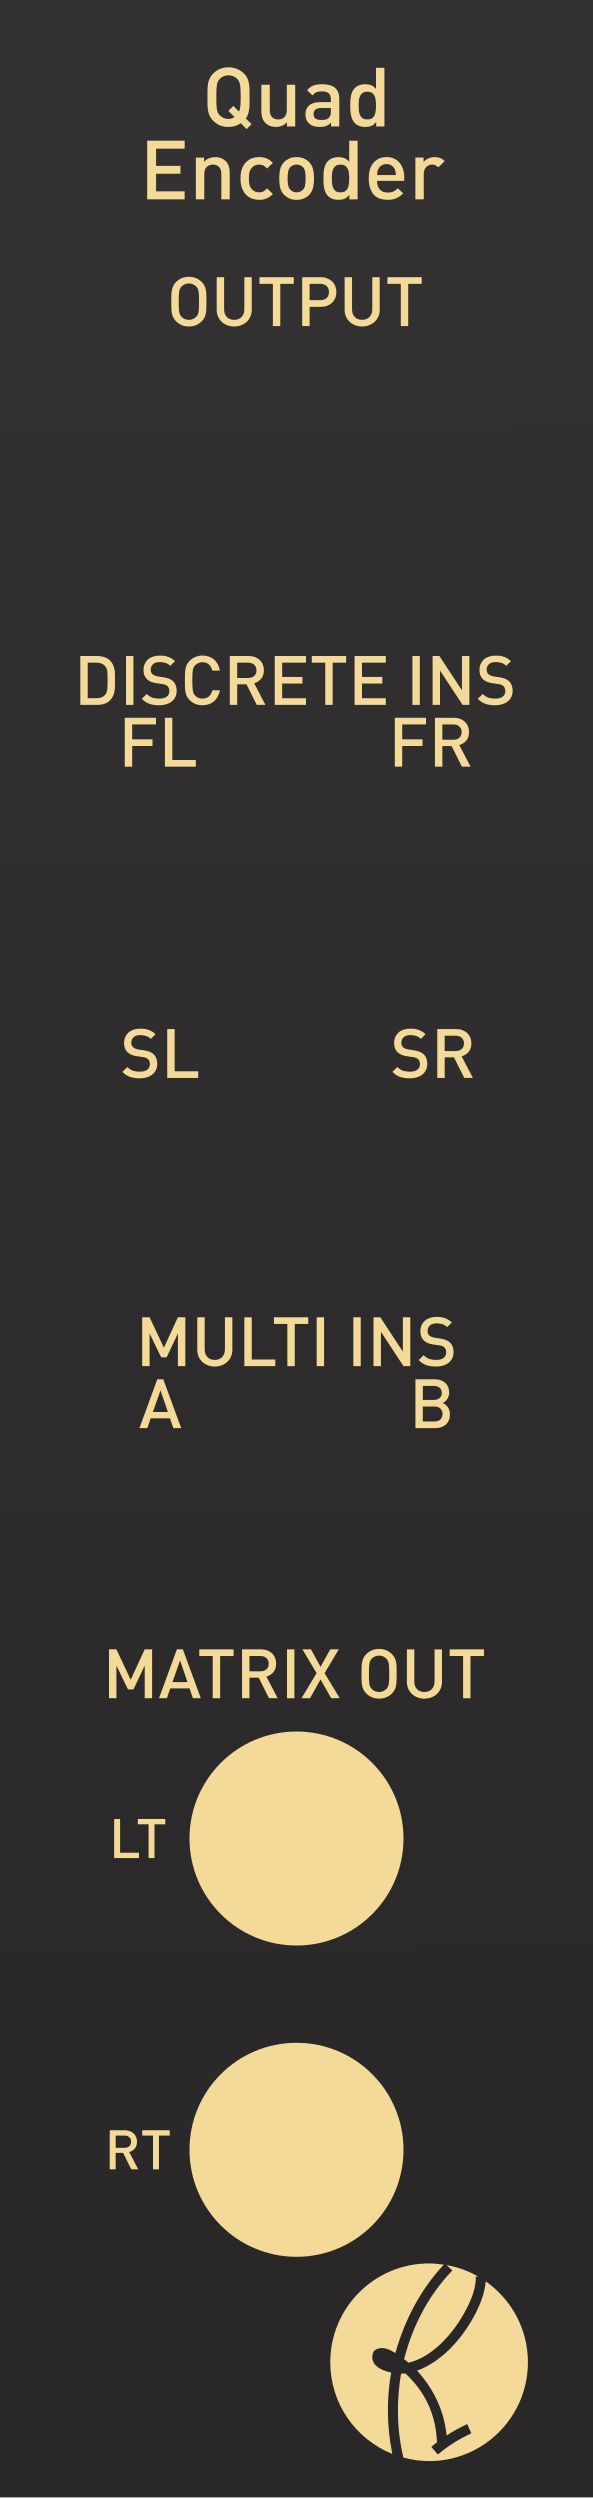
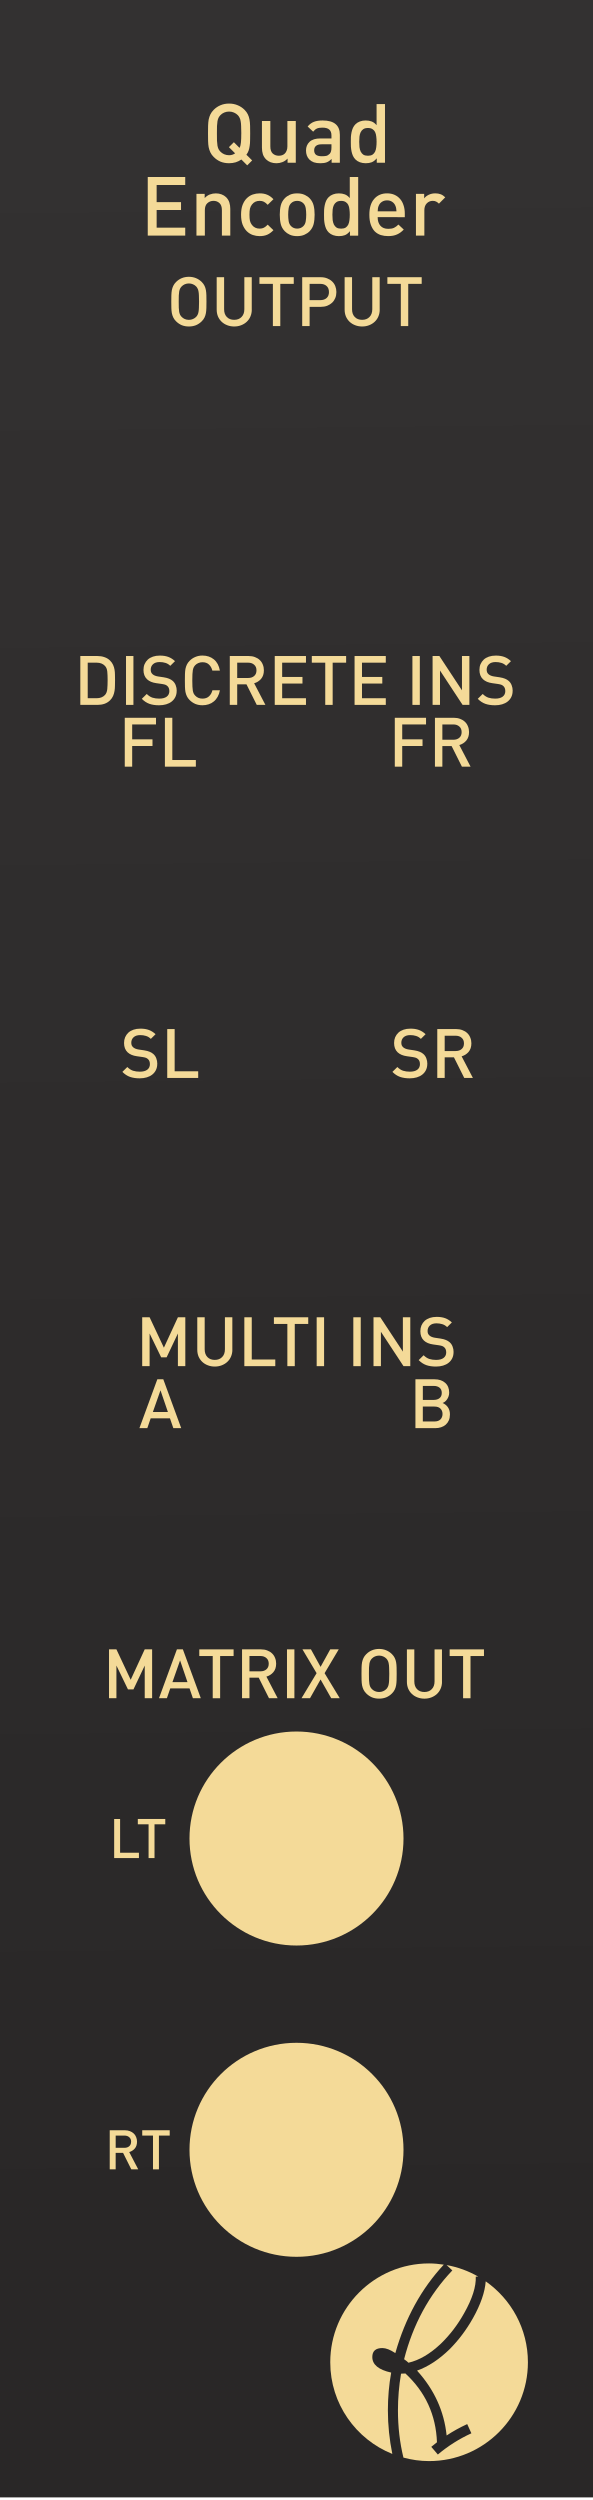
<svg xmlns="http://www.w3.org/2000/svg" xmlns:xlink="http://www.w3.org/1999/xlink" width="30.48mm" height="128.5mm" viewBox="0 0 30.48 128.5" version="1.1" id="svg8">
  <defs id="defs2">
    <linearGradient xlink:href="#linearGradient1953" id="linearGradient4954" gradientUnits="userSpaceOnUse" x1="110.747" y1="130.879" x2="111.503" y2="242.571" gradientTransform="matrix(0.6659062,0,0,0.9997363,-56.20837,-125.6316)" />
    <linearGradient id="linearGradient1953">
      <stop id="stop1949" offset="0" style="stop-color:#333131;stop-opacity:1" />
      <stop id="stop1951" offset="1" style="stop-color:#292727;stop-opacity:1" />
    </linearGradient>
  </defs>
  <g style="display:inline" id="g1115">
    <path id="path1011" d="M 9.8793611e-8,-0.134 H 30.48 V 128.366 H 9.8793611e-8 Z" style="display:inline;fill:url(#linearGradient4954);fill-opacity:1;stroke:#6e6e6e;stroke-width:0;stroke-miterlimit:4;stroke-dasharray:none;stroke-opacity:1" />
    <flowRoot style="font-style:normal;font-variant:normal;font-weight:500;font-stretch:normal;font-size:13.333px;line-height:1.25;font-family:DIN;-inkscape-font-specification:'DIN Medium';text-align:center;writing-mode:lr-tb;text-anchor:middle;fill:#f4da98;fill-opacity:1;stroke:none;stroke-width:0.756;stroke-miterlimit:4;stroke-dasharray:none;stroke-opacity:1" id="flowRoot1019" xml:space="preserve">
      <flowRegion id="flowRegion1015">
        <rect y="150.804" x="-61.619" height="57.074" width="255.064" id="rect1013" />
      </flowRegion>
      <flowPara id="flowPara1017" />
    </flowRoot>
    <flowRoot style="font-style:normal;font-variant:normal;font-weight:500;font-stretch:normal;font-size:13.333px;line-height:1.25;font-family:DIN;-inkscape-font-specification:'DIN Medium';text-align:center;writing-mode:lr-tb;text-anchor:middle;fill:#f4da98;fill-opacity:1;stroke:none;stroke-width:0.756;stroke-miterlimit:4;stroke-dasharray:none;stroke-opacity:1" id="flowRoot1029" xml:space="preserve">
      <flowRegion id="flowRegion1025">
        <rect y="261.384" x="-53.214" height="38.929" width="203.214" id="rect1023" />
      </flowRegion>
      <flowPara id="flowPara1027" />
    </flowRoot>
    <text xml:space="preserve" style="font-style:normal;font-variant:normal;font-weight:normal;font-stretch:normal;font-size:4.233px;line-height:1.25;font-family:DIN;-inkscape-font-specification:DIN;text-align:center;letter-spacing:0px;word-spacing:0px;text-anchor:middle;fill:#000000;fill-opacity:1;stroke:none;stroke-width:0.265" x="-29.86" y="20.966" id="text908">
      <tspan id="tspan906" x="-29.86" y="25.023" style="stroke-width:0.265" />
    </text>
  </g>
  <g id="layer1" transform="translate(0,-168.5)" style="display:inline">
    <text xml:space="preserve" style="font-style:normal;font-variant:normal;font-weight:500;font-stretch:normal;font-size:2.822px;line-height:1.25;font-family:DIN;-inkscape-font-specification:'DIN Medium';text-align:center;writing-mode:lr-tb;text-anchor:middle;fill:#000000;fill-opacity:1;stroke:none;stroke-width:0.2;stroke-miterlimit:4;stroke-dasharray:none;stroke-opacity:1" x="2.457" y="236.902" id="text942">
      <tspan id="tspan940" x="2.457" y="239.606" style="stroke-width:0.2" />
    </text>
    <g aria-label="RESET" style="font-style:normal;font-variant:normal;font-weight:500;font-stretch:normal;font-size:3.528px;line-height:1.25;font-family:DIN;-inkscape-font-specification:'DIN Medium';text-align:center;writing-mode:lr-tb;text-anchor:middle;fill:#f4da98;fill-opacity:1;stroke:none;stroke-width:0.2;stroke-miterlimit:4;stroke-dasharray:none;stroke-opacity:1" id="text1009" transform="translate(2.919999,-0.5291667)" />
    <g aria-label="FL" style="font-style:normal;font-variant:normal;font-weight:normal;font-stretch:normal;font-size:3.528px;line-height:1.25;font-family:DIN;-inkscape-font-specification:DIN;text-align:center;letter-spacing:0px;word-spacing:0px;text-anchor:middle;fill:#f4da98;fill-opacity:1;stroke:none;stroke-width:0.265" id="text1000" transform="translate(-1.6791461e-7,-2.941665)">
      <path d="m 8.018,208.678 v -0.342 H 6.413 v 2.512 h 0.381 v -1.062 h 1.044 v -0.342 H 6.794 V 208.678 Z" style="fill:#f4da98;fill-opacity:1;stroke-width:0.265" id="path1301" />
      <path d="m 10.067,210.848 v -0.342 H 8.857 v -2.17 h -0.381 v 2.512 z" style="fill:#f4da98;fill-opacity:1;stroke-width:0.265" id="path1303" />
    </g>
    <g aria-label="FR" style="font-style:normal;font-variant:normal;font-weight:normal;font-stretch:normal;font-size:3.528px;line-height:1.25;font-family:DIN;-inkscape-font-specification:DIN;text-align:center;letter-spacing:0px;word-spacing:0px;text-anchor:middle;fill:#f4da98;fill-opacity:1;stroke:none;stroke-width:0.265" id="text1004" transform="translate(-1.6791461e-7,-2.941665)">
      <path d="m 21.898,208.678 v -0.342 h -1.605 v 2.512 h 0.381 v -1.062 h 1.044 v -0.342 H 20.674 V 208.678 Z" style="fill:#f4da98;fill-opacity:1;stroke-width:0.265" id="path1296" />
      <path d="m 24.187,210.848 -0.579,-1.111 q 0.212,-0.06 0.356,-0.226 0.145,-0.169 0.145,-0.441 0,-0.159 -0.056,-0.293 -0.053,-0.138 -0.155,-0.233 -0.102,-0.099 -0.247,-0.152 -0.141,-0.056 -0.321,-0.056 h -0.974 v 2.512 h 0.381 v -1.058 h 0.476 l 0.529,1.058 z m -0.459,-1.774 q 0,0.187 -0.12,0.289 -0.116,0.102 -0.307,0.102 H 22.737 V 208.678 h 0.564 q 0.191,0 0.307,0.106 0.12,0.102 0.12,0.289 z" style="fill:#f4da98;fill-opacity:1;stroke-width:0.265" id="path1298" />
    </g>
    <g aria-label="SL" style="font-style:normal;font-variant:normal;font-weight:normal;font-stretch:normal;font-size:3.528px;line-height:1.25;font-family:DIN;-inkscape-font-specification:DIN;text-align:center;letter-spacing:0px;word-spacing:0px;text-anchor:middle;fill:#f4da98;fill-opacity:1;stroke:none;stroke-width:0.265" id="text1008" transform="translate(-1.6791461e-7,-2.941665)">
      <path d="m 8.085,226.131 q 0,-0.162 -0.053,-0.293 -0.049,-0.131 -0.152,-0.222 -0.081,-0.071 -0.187,-0.113 -0.106,-0.046 -0.282,-0.074 l -0.286,-0.042 q -0.183,-0.028 -0.282,-0.116 -0.049,-0.046 -0.074,-0.102 -0.021,-0.06 -0.021,-0.131 0,-0.169 0.116,-0.279 0.12,-0.113 0.342,-0.113 0.159,0 0.293,0.042 0.138,0.039 0.254,0.152 l 0.243,-0.24 q -0.162,-0.152 -0.346,-0.219 -0.183,-0.067 -0.434,-0.067 -0.198,0 -0.353,0.053 -0.155,0.053 -0.265,0.152 -0.106,0.099 -0.166,0.236 -0.056,0.134 -0.056,0.296 0,0.307 0.183,0.48 0.169,0.159 0.476,0.201 l 0.296,0.042 q 0.113,0.018 0.169,0.039 0.056,0.021 0.106,0.067 0.099,0.088 0.099,0.261 0,0.183 -0.138,0.286 -0.134,0.099 -0.381,0.099 -0.194,0 -0.349,-0.049 -0.155,-0.053 -0.293,-0.191 l -0.254,0.25 q 0.18,0.183 0.392,0.258 0.212,0.074 0.497,0.074 0.198,0 0.363,-0.049 0.166,-0.049 0.286,-0.145 0.12,-0.095 0.187,-0.233 0.067,-0.138 0.067,-0.31 z" style="fill:#f4da98;fill-opacity:1;stroke-width:0.265" id="path1291" />
      <path d="m 10.187,226.848 v -0.342 H 8.977 v -2.17 h -0.381 v 2.512 z" style="fill:#f4da98;fill-opacity:1;stroke-width:0.265" id="path1293" />
    </g>
    <g aria-label="SR" style="font-style:normal;font-variant:normal;font-weight:normal;font-stretch:normal;font-size:3.528px;line-height:1.25;font-family:DIN;-inkscape-font-specification:DIN;text-align:center;letter-spacing:0px;word-spacing:0px;text-anchor:middle;fill:#f4da98;fill-opacity:1;stroke:none;stroke-width:0.265" id="text1012" transform="translate(-1.6791461e-7,-2.941665)">
      <path d="m 21.965,226.131 q 0,-0.162 -0.053,-0.293 -0.049,-0.131 -0.152,-0.222 -0.081,-0.071 -0.187,-0.113 -0.106,-0.046 -0.282,-0.074 l -0.286,-0.042 q -0.183,-0.028 -0.282,-0.116 -0.049,-0.046 -0.074,-0.102 -0.021,-0.06 -0.021,-0.131 0,-0.169 0.116,-0.279 0.12,-0.113 0.342,-0.113 0.159,0 0.293,0.042 0.138,0.039 0.254,0.152 l 0.243,-0.24 q -0.162,-0.152 -0.346,-0.219 -0.183,-0.067 -0.434,-0.067 -0.198,0 -0.353,0.053 -0.155,0.053 -0.265,0.152 -0.106,0.099 -0.166,0.236 -0.056,0.134 -0.056,0.296 0,0.307 0.183,0.48 0.169,0.159 0.476,0.201 l 0.296,0.042 q 0.113,0.018 0.169,0.039 0.056,0.021 0.106,0.067 0.099,0.088 0.099,0.261 0,0.183 -0.138,0.286 -0.134,0.099 -0.381,0.099 -0.194,0 -0.349,-0.049 -0.155,-0.053 -0.293,-0.191 l -0.254,0.25 q 0.18,0.183 0.392,0.258 0.212,0.074 0.497,0.074 0.198,0 0.363,-0.049 0.166,-0.049 0.286,-0.145 0.12,-0.095 0.187,-0.233 0.067,-0.138 0.067,-0.31 z" style="fill:#f4da98;fill-opacity:1;stroke-width:0.265" id="path1286" />
      <path d="m 24.307,226.848 -0.579,-1.111 q 0.212,-0.06 0.356,-0.226 0.145,-0.169 0.145,-0.441 0,-0.159 -0.056,-0.293 -0.053,-0.138 -0.155,-0.233 -0.102,-0.099 -0.247,-0.152 -0.141,-0.056 -0.321,-0.056 h -0.974 v 2.512 h 0.381 v -1.058 h 0.476 l 0.529,1.058 z m -0.459,-1.774 q 0,0.187 -0.12,0.289 -0.116,0.102 -0.307,0.102 H 22.857 V 224.678 h 0.564 q 0.191,0 0.307,0.106 0.12,0.102 0.12,0.289 z" style="fill:#f4da98;fill-opacity:1;stroke-width:0.265" id="path1288" />
    </g>
    <g aria-label="MULTI INS" style="font-style:normal;font-variant:normal;font-weight:normal;font-stretch:normal;font-size:3.528px;line-height:1.25;font-family:DIN;-inkscape-font-specification:DIN;text-align:center;letter-spacing:0px;word-spacing:0px;text-anchor:middle;fill:#f4da98;fill-opacity:1;stroke:none;stroke-width:0.265" id="text1055" transform="translate(-1.6791461e-7,-0.9416655)">
      <path d="m 9.525,239.662 v -2.512 h -0.381 l -0.72,1.563 -0.734,-1.563 h -0.381 v 2.512 h 0.381 v -1.679 l 0.593,1.224 h 0.282 l 0.579,-1.224 v 1.679 z" style="font-size:3.528px;fill:#f4da98;fill-opacity:1;stroke-width:0.265" id="path1250" />
      <path d="m 11.942,238.815 v -1.665 h -0.381 v 1.647 q 0,0.254 -0.145,0.399 -0.141,0.145 -0.377,0.145 -0.236,0 -0.377,-0.145 -0.141,-0.145 -0.141,-0.399 v -1.647 h -0.381 v 1.665 q 0,0.194 0.067,0.356 0.071,0.159 0.191,0.272 0.12,0.113 0.286,0.176 0.166,0.064 0.356,0.064 0.191,0 0.356,-0.064 0.166,-0.064 0.286,-0.176 0.123,-0.113 0.191,-0.272 0.071,-0.162 0.071,-0.356 z" style="font-size:3.528px;fill:#f4da98;fill-opacity:1;stroke-width:0.265" id="path1252" />
      <path d="m 14.15,239.662 v -0.342 H 12.94 v -2.17 h -0.381 v 2.512 z" style="font-size:3.528px;fill:#f4da98;fill-opacity:1;stroke-width:0.265" id="path1254" />
      <path d="m 15.843,237.492 v -0.342 h -1.764 v 0.342 h 0.691 v 2.17 h 0.381 v -2.17 z" style="font-size:3.528px;fill:#f4da98;fill-opacity:1;stroke-width:0.265" id="path1256" />
      <path d="m 16.658,239.662 v -2.512 h -0.381 v 2.512 z" style="font-size:3.528px;fill:#f4da98;fill-opacity:1;stroke-width:0.265" id="path1258" />
      <path d="m 18.542,239.662 v -2.512 h -0.381 v 2.512 z" style="font-size:3.528px;fill:#f4da98;fill-opacity:1;stroke-width:0.265" id="path1260" />
      <path d="m 21.089,239.662 v -2.512 h -0.381 v 1.764 l -1.161,-1.764 h -0.349 v 2.512 h 0.381 v -1.767 l 1.161,1.767 z" style="font-size:3.528px;fill:#f4da98;fill-opacity:1;stroke-width:0.265" id="path1262" />
      <path d="m 23.315,238.946 q 0,-0.162 -0.053,-0.293 -0.049,-0.131 -0.152,-0.222 -0.081,-0.07 -0.187,-0.113 -0.106,-0.046 -0.282,-0.074 l -0.286,-0.042 q -0.183,-0.028 -0.282,-0.116 -0.049,-0.046 -0.074,-0.102 -0.021,-0.06 -0.021,-0.131 0,-0.169 0.116,-0.279 0.12,-0.113 0.342,-0.113 0.159,0 0.293,0.042 0.138,0.039 0.254,0.152 l 0.243,-0.24 q -0.162,-0.152 -0.346,-0.219 -0.183,-0.067 -0.434,-0.067 -0.198,0 -0.353,0.053 -0.155,0.053 -0.265,0.152 -0.106,0.099 -0.166,0.236 -0.056,0.134 -0.056,0.296 0,0.307 0.183,0.48 0.169,0.159 0.476,0.201 l 0.296,0.042 q 0.113,0.018 0.169,0.039 0.056,0.021 0.106,0.067 0.099,0.088 0.099,0.261 0,0.183 -0.138,0.286 -0.134,0.099 -0.381,0.099 -0.194,0 -0.349,-0.049 -0.155,-0.053 -0.293,-0.191 l -0.254,0.25 q 0.18,0.183 0.392,0.258 0.212,0.074 0.497,0.074 0.198,0 0.363,-0.049 0.166,-0.049 0.286,-0.145 0.12,-0.095 0.187,-0.233 0.067,-0.138 0.067,-0.31 z" style="font-size:3.528px;fill:#f4da98;fill-opacity:1;stroke-width:0.265" id="path1264" />
    </g>
    <g aria-label="A" style="font-style:normal;font-variant:normal;font-weight:normal;font-stretch:normal;font-size:3.528px;line-height:1.25;font-family:DIN;-inkscape-font-specification:DIN;text-align:center;letter-spacing:0px;word-spacing:0px;text-anchor:middle;fill:#f4da98;fill-opacity:1;stroke:none;stroke-width:0.265" id="text1059" transform="translate(-1.6791461e-7,-0.9416655)">
      <path d="m 9.314,242.848 -0.921,-2.512 H 8.087 l -0.921,2.512 h 0.406 l 0.173,-0.504 h 0.991 l 0.173,0.504 z M 8.63,242.019 H 7.857 l 0.392,-1.115 z" style="font-size:3.528px;fill:#f4da98;fill-opacity:1;stroke-width:0.265" id="path1247" />
    </g>
    <g aria-label="B" style="font-style:normal;font-variant:normal;font-weight:normal;font-stretch:normal;font-size:3.528px;line-height:1.25;font-family:DIN;-inkscape-font-specification:DIN;text-align:center;letter-spacing:0px;word-spacing:0px;text-anchor:middle;fill:#f4da98;fill-opacity:1;stroke:none;stroke-width:0.265" id="text1063" transform="translate(-1.6791461e-7,-0.9416655)">
      <path d="m 23.127,242.138 q 0,-0.12 -0.032,-0.215 -0.032,-0.095 -0.085,-0.166 -0.053,-0.071 -0.12,-0.12 -0.067,-0.053 -0.141,-0.081 0.064,-0.025 0.123,-0.07 0.06,-0.049 0.106,-0.116 0.049,-0.07 0.078,-0.155 0.032,-0.088 0.032,-0.191 0,-0.321 -0.205,-0.504 -0.201,-0.183 -0.554,-0.183 H 21.353 v 2.512 h 1.016 q 0.166,0 0.303,-0.046 0.141,-0.046 0.24,-0.134 0.102,-0.092 0.159,-0.222 0.056,-0.134 0.056,-0.307 z m -0.42,-1.101 q 0,0.176 -0.113,0.268 -0.113,0.092 -0.296,0.092 H 21.734 V 240.678 h 0.564 q 0.183,0 0.296,0.092 0.113,0.092 0.113,0.268 z m 0.039,1.083 q 0,0.169 -0.106,0.279 -0.106,0.106 -0.307,0.106 h -0.6 v -0.766 h 0.6 q 0.201,0 0.307,0.106 0.106,0.106 0.106,0.275 z" style="font-size:3.528px;fill:#f4da98;fill-opacity:1;stroke-width:0.265" id="path1244" />
    </g>
    <g aria-label="DISCRETE INS" style="font-style:normal;font-variant:normal;font-weight:normal;font-stretch:normal;font-size:3.528px;line-height:1.25;font-family:DIN;-inkscape-font-specification:DIN;text-align:center;letter-spacing:0px;word-spacing:0px;text-anchor:middle;display:inline;fill:#f4da98;fill-opacity:1;stroke:none;stroke-width:0.265" id="text1055-1" transform="translate(-1.6791461e-7,-2.941665)">
      <path d="m 5.913,206.399 q 0,-0.138 -0.004,-0.272 0,-0.134 -0.021,-0.261 -0.021,-0.131 -0.074,-0.247 -0.053,-0.12 -0.155,-0.222 -0.12,-0.12 -0.286,-0.176 -0.166,-0.06 -0.363,-0.06 H 4.128 v 2.512 h 0.882 q 0.198,0 0.363,-0.057 0.166,-0.06 0.286,-0.18 0.102,-0.102 0.155,-0.226 0.053,-0.123 0.074,-0.258 0.021,-0.134 0.021,-0.275 0.004,-0.141 0.004,-0.279 z m -0.381,0 q 0,0.261 -0.018,0.459 -0.018,0.194 -0.116,0.303 -0.155,0.169 -0.427,0.169 H 4.509 v -1.827 H 4.971 q 0.272,0 0.427,0.169 0.099,0.109 0.116,0.289 0.018,0.176 0.018,0.437 z" style="font-size:3.528px;fill:#f4da98;fill-opacity:1;stroke-width:0.265" id="path1221" />
      <path d="m 6.858,207.673 v -2.512 h -0.381 v 2.512 z" style="font-size:3.528px;fill:#f4da98;fill-opacity:1;stroke-width:0.265" id="path1223" />
      <path d="m 9.084,206.956 q 0,-0.162 -0.053,-0.293 -0.049,-0.131 -0.152,-0.222 -0.081,-0.07 -0.187,-0.113 -0.106,-0.046 -0.282,-0.074 l -0.286,-0.042 q -0.183,-0.028 -0.282,-0.116 -0.049,-0.046 -0.074,-0.102 -0.021,-0.06 -0.021,-0.131 0,-0.169 0.116,-0.279 0.12,-0.113 0.342,-0.113 0.159,0 0.293,0.042 0.138,0.039 0.254,0.152 l 0.243,-0.24 q -0.162,-0.152 -0.346,-0.219 -0.183,-0.067 -0.434,-0.067 -0.198,0 -0.353,0.053 -0.155,0.053 -0.265,0.152 -0.106,0.099 -0.166,0.236 -0.056,0.134 -0.056,0.296 0,0.307 0.183,0.48 0.169,0.159 0.476,0.201 l 0.296,0.042 q 0.113,0.018 0.169,0.039 0.056,0.021 0.106,0.067 0.099,0.088 0.099,0.261 0,0.183 -0.138,0.286 -0.134,0.099 -0.381,0.099 -0.194,0 -0.349,-0.049 -0.155,-0.053 -0.293,-0.191 l -0.254,0.25 q 0.18,0.183 0.392,0.258 0.212,0.074 0.497,0.074 0.198,0 0.363,-0.049 0.166,-0.049 0.286,-0.145 0.12,-0.095 0.187,-0.233 0.067,-0.138 0.067,-0.31 z" style="font-size:3.528px;fill:#f4da98;fill-opacity:1;stroke-width:0.265" id="path1225" />
      <path d="M 11.303,206.921 H 10.918 q -0.046,0.191 -0.173,0.31 -0.127,0.12 -0.339,0.12 -0.113,0 -0.208,-0.039 -0.095,-0.042 -0.162,-0.113 -0.046,-0.049 -0.078,-0.106 -0.028,-0.06 -0.046,-0.145 -0.014,-0.088 -0.021,-0.215 -0.007,-0.127 -0.007,-0.318 0,-0.191 0.007,-0.318 0.007,-0.127 0.021,-0.212 0.018,-0.088 0.046,-0.145 0.032,-0.06 0.078,-0.109 0.067,-0.07 0.162,-0.109 0.095,-0.042 0.208,-0.042 0.212,0 0.335,0.12 0.127,0.12 0.173,0.31 h 0.388 q -0.067,-0.377 -0.307,-0.575 -0.24,-0.198 -0.589,-0.198 -0.198,0 -0.363,0.071 -0.166,0.067 -0.296,0.198 -0.092,0.092 -0.141,0.194 -0.049,0.102 -0.074,0.222 -0.021,0.12 -0.025,0.268 -0.004,0.145 -0.004,0.325 0,0.18 0.004,0.328 0.004,0.145 0.025,0.265 0.025,0.12 0.074,0.222 0.049,0.102 0.141,0.194 0.131,0.131 0.296,0.201 0.166,0.067 0.363,0.067 0.169,0 0.318,-0.049 0.152,-0.049 0.268,-0.148 0.12,-0.099 0.198,-0.243 0.081,-0.145 0.113,-0.332 z" style="font-size:3.528px;fill:#f4da98;fill-opacity:1;stroke-width:0.265" id="path1227" />
      <path d="m 13.642,207.673 -0.579,-1.111 q 0.212,-0.06 0.356,-0.226 0.145,-0.169 0.145,-0.441 0,-0.159 -0.056,-0.293 -0.053,-0.138 -0.155,-0.233 -0.102,-0.099 -0.247,-0.152 -0.141,-0.056 -0.321,-0.056 h -0.974 v 2.512 h 0.381 v -1.058 h 0.476 l 0.529,1.058 z m -0.459,-1.774 q 0,0.187 -0.12,0.289 -0.116,0.102 -0.307,0.102 h -0.564 v -0.787 h 0.564 q 0.191,0 0.307,0.106 0.12,0.102 0.12,0.289 z" style="font-size:3.528px;fill:#f4da98;fill-opacity:1;stroke-width:0.265" id="path1229" />
      <path d="m 15.727,207.673 v -0.342 h -1.224 v -0.755 h 1.044 v -0.339 h -1.044 v -0.734 h 1.224 v -0.342 h -1.605 v 2.512 z" style="font-size:3.528px;fill:#f4da98;fill-opacity:1;stroke-width:0.265" id="path1231" />
      <path d="m 17.791,205.503 v -0.342 h -1.764 v 0.342 h 0.691 v 2.17 h 0.381 v -2.17 z" style="font-size:3.528px;fill:#f4da98;fill-opacity:1;stroke-width:0.265" id="path1233" />
      <path d="m 19.83,207.673 v -0.342 h -1.224 v -0.755 h 1.044 v -0.339 h -1.044 v -0.734 h 1.224 v -0.342 h -1.605 v 2.512 z" style="font-size:3.528px;fill:#f4da98;fill-opacity:1;stroke-width:0.265" id="path1235" />
      <path d="m 21.579,207.673 v -2.512 h -0.381 v 2.512 z" style="font-size:3.528px;fill:#f4da98;fill-opacity:1;stroke-width:0.265" id="path1237" />
      <path d="m 24.126,207.673 v -2.512 h -0.381 v 1.764 l -1.161,-1.764 h -0.349 v 2.512 h 0.381 v -1.767 l 1.161,1.767 z" style="font-size:3.528px;fill:#f4da98;fill-opacity:1;stroke-width:0.265" id="path1239" />
      <path d="m 26.352,206.956 q 0,-0.162 -0.053,-0.293 -0.049,-0.131 -0.152,-0.222 -0.081,-0.07 -0.187,-0.113 -0.106,-0.046 -0.282,-0.074 l -0.286,-0.042 q -0.183,-0.028 -0.282,-0.116 -0.049,-0.046 -0.074,-0.102 -0.021,-0.06 -0.021,-0.131 0,-0.169 0.116,-0.279 0.12,-0.113 0.342,-0.113 0.159,0 0.293,0.042 0.138,0.039 0.254,0.152 l 0.243,-0.24 q -0.162,-0.152 -0.346,-0.219 -0.183,-0.067 -0.434,-0.067 -0.198,0 -0.353,0.053 -0.155,0.053 -0.265,0.152 -0.106,0.099 -0.166,0.236 -0.056,0.134 -0.056,0.296 0,0.307 0.183,0.48 0.169,0.159 0.476,0.201 l 0.296,0.042 q 0.113,0.018 0.169,0.039 0.056,0.021 0.106,0.067 0.099,0.088 0.099,0.261 0,0.183 -0.138,0.286 -0.134,0.099 -0.381,0.099 -0.194,0 -0.349,-0.049 -0.155,-0.053 -0.293,-0.191 l -0.254,0.25 q 0.18,0.183 0.392,0.258 0.212,0.074 0.497,0.074 0.198,0 0.363,-0.049 0.166,-0.049 0.286,-0.145 0.12,-0.095 0.187,-0.233 0.067,-0.138 0.067,-0.31 z" style="font-size:3.528px;fill:#f4da98;fill-opacity:1;stroke-width:0.265" id="path1241" />
    </g>
    <g aria-label="MATRIX OUT" style="font-style:normal;font-variant:normal;font-weight:normal;font-stretch:normal;font-size:2.822px;line-height:1.25;font-family:DIN;-inkscape-font-specification:DIN;text-align:center;letter-spacing:0px;word-spacing:0px;text-anchor:middle;fill:#f4da98;fill-opacity:1;stroke:none;stroke-width:0.265" id="text1340" transform="translate(-1.6397828e-7,-1.999999)">
      <path d="m 7.819,257.789 v -2.512 h -0.381 l -0.72,1.563 -0.734,-1.563 h -0.381 v 2.512 h 0.381 v -1.679 l 0.593,1.224 H 6.86 l 0.579,-1.224 v 1.679 z" style="font-size:3.528px;fill:#f4da98;fill-opacity:1;stroke-width:0.265" id="path1381" />
      <path d="m 10.321,257.789 -0.921,-2.512 H 9.093 l -0.921,2.512 h 0.406 l 0.173,-0.504 h 0.991 l 0.173,0.504 z M 9.636,256.96 H 8.864 l 0.392,-1.115 z" style="font-size:3.528px;fill:#f4da98;fill-opacity:1;stroke-width:0.265" id="path1383" />
      <path d="m 12.007,255.62 v -0.342 h -1.764 v 0.342 h 0.691 v 2.17 h 0.381 v -2.17 z" style="font-size:3.528px;fill:#f4da98;fill-opacity:1;stroke-width:0.265" id="path1385" />
      <path d="m 14.272,257.789 -0.579,-1.111 q 0.212,-0.06 0.356,-0.226 0.145,-0.169 0.145,-0.441 0,-0.159 -0.056,-0.293 -0.053,-0.138 -0.155,-0.233 -0.102,-0.099 -0.247,-0.152 -0.141,-0.056 -0.321,-0.056 h -0.974 v 2.512 h 0.381 v -1.058 h 0.476 l 0.529,1.058 z m -0.459,-1.774 q 0,0.187 -0.12,0.289 -0.116,0.102 -0.307,0.102 h -0.564 v -0.787 h 0.564 q 0.191,0 0.307,0.106 0.12,0.102 0.12,0.289 z" style="font-size:3.528px;fill:#f4da98;fill-opacity:1;stroke-width:0.265" id="path1387" />
      <path d="m 15.132,257.789 v -2.512 h -0.381 v 2.512 z" style="font-size:3.528px;fill:#f4da98;fill-opacity:1;stroke-width:0.265" id="path1389" />
      <path d="m 17.464,257.789 -0.78,-1.288 0.727,-1.224 h -0.437 l -0.497,0.9 -0.494,-0.9 h -0.437 l 0.727,1.224 -0.776,1.288 h 0.437 l 0.543,-0.963 0.547,0.963 z" style="font-size:3.528px;fill:#f4da98;fill-opacity:1;stroke-width:0.265" id="path1391" />
      <path d="m 20.389,256.533 q 0,-0.18 -0.004,-0.325 -0.004,-0.148 -0.025,-0.268 -0.021,-0.12 -0.071,-0.222 -0.049,-0.102 -0.141,-0.194 -0.131,-0.131 -0.296,-0.198 -0.166,-0.071 -0.367,-0.071 -0.201,0 -0.367,0.071 -0.162,0.067 -0.293,0.198 -0.092,0.092 -0.141,0.194 -0.049,0.102 -0.074,0.222 -0.021,0.12 -0.025,0.268 -0.004,0.145 -0.004,0.325 0,0.18 0.004,0.328 0.004,0.145 0.025,0.265 0.025,0.12 0.074,0.222 0.049,0.102 0.141,0.194 0.131,0.131 0.293,0.201 0.166,0.067 0.367,0.067 0.201,0 0.367,-0.067 0.166,-0.07 0.296,-0.201 0.092,-0.092 0.141,-0.194 0.049,-0.102 0.071,-0.222 0.021,-0.12 0.025,-0.265 0.004,-0.148 0.004,-0.328 z m -0.381,0 q 0,0.191 -0.007,0.318 -0.004,0.123 -0.021,0.212 -0.014,0.085 -0.046,0.145 -0.028,0.056 -0.074,0.106 -0.067,0.071 -0.166,0.113 -0.095,0.042 -0.208,0.042 -0.113,0 -0.212,-0.042 -0.095,-0.042 -0.162,-0.113 -0.046,-0.049 -0.078,-0.106 -0.028,-0.06 -0.046,-0.145 -0.014,-0.088 -0.021,-0.212 -0.004,-0.127 -0.004,-0.318 0,-0.191 0.004,-0.314 0.007,-0.127 0.021,-0.212 0.018,-0.088 0.046,-0.145 0.032,-0.06 0.078,-0.109 0.067,-0.071 0.162,-0.113 0.099,-0.042 0.212,-0.042 0.113,0 0.208,0.042 0.099,0.042 0.166,0.113 0.046,0.049 0.074,0.109 0.032,0.056 0.046,0.145 0.018,0.085 0.021,0.212 0.007,0.123 0.007,0.314 z" style="font-size:3.528px;fill:#f4da98;fill-opacity:1;stroke-width:0.265" id="path1393" />
      <path d="m 22.717,256.943 v -1.665 h -0.381 v 1.647 q 0,0.254 -0.145,0.399 -0.141,0.145 -0.377,0.145 -0.236,0 -0.377,-0.145 -0.141,-0.145 -0.141,-0.399 v -1.647 h -0.381 v 1.665 q 0,0.194 0.067,0.356 0.071,0.159 0.191,0.272 0.12,0.113 0.286,0.176 0.166,0.064 0.356,0.064 0.191,0 0.356,-0.064 0.166,-0.064 0.286,-0.176 0.123,-0.113 0.191,-0.272 0.071,-0.162 0.071,-0.356 z" style="font-size:3.528px;fill:#f4da98;fill-opacity:1;stroke-width:0.265" id="path1395" />
      <path d="m 24.876,255.62 v -0.342 H 23.112 v 0.342 h 0.691 v 2.17 h 0.381 v -2.17 z" style="font-size:3.528px;fill:#f4da98;fill-opacity:1;stroke-width:0.265" id="path1397" />
    </g>
    <path style="display:inline;fill:#f4da98;fill-opacity:1;stroke:none;stroke-width:0;stroke-miterlimit:4;stroke-dasharray:none;stroke-opacity:1" d="m 20.74,263 a 5.5,5.5 0 0 1 -5.5,5.5 A 5.5,5.5 0 0 1 9.74,263 5.5,5.5 0 0 1 15.24,257.5 a 5.5,5.5 0 0 1 5.5,5.5 z" id="path4964-2-8-0" />
    <path style="display:inline;fill:#f4da98;fill-opacity:1;stroke:none;stroke-width:0;stroke-miterlimit:4;stroke-dasharray:none;stroke-opacity:1" d="m 20.74,279 a 5.5,5.5 0 0 1 -5.5,5.5 A 5.5,5.5 0 0 1 9.74,279 5.5,5.5 0 0 1 15.24,273.5 a 5.5,5.5 0 0 1 5.5,5.5 z" id="path4964-2-8-0-6" />
    <g aria-label="LT" style="font-style:normal;font-variant:normal;font-weight:normal;font-stretch:normal;font-size:2.822px;line-height:1.25;font-family:DIN;-inkscape-font-specification:DIN;text-align:center;letter-spacing:0px;word-spacing:0px;text-anchor:middle;fill:#f4da98;fill-opacity:1;stroke:none;stroke-width:0.265" id="text1365" transform="translate(-1.6397828e-7,-1.999999)">
      <path d="m 7.141,266.005 v -0.274 H 6.173 v -1.736 h -0.305 v 2.009 z" style="fill:#f4da98;fill-opacity:1;stroke-width:0.265" id="path1376" />
      <path d="m 8.495,264.269 v -0.274 H 7.084 v 0.274 h 0.553 v 1.736 h 0.305 v -1.736 z" style="fill:#f4da98;fill-opacity:1;stroke-width:0.265" id="path1378" />
    </g>
    <g aria-label="RT" style="font-style:normal;font-variant:normal;font-weight:normal;font-stretch:normal;font-size:2.822px;line-height:1.25;font-family:DIN;-inkscape-font-specification:DIN;text-align:center;letter-spacing:0px;word-spacing:0px;text-anchor:middle;fill:#f4da98;fill-opacity:1;stroke:none;stroke-width:0.265" id="text1369" transform="translate(-1.6397828e-7,-1.999999)">
      <path d="m 7.105,282.005 -0.463,-0.889 q 0.169,-0.048 0.285,-0.181 0.116,-0.135 0.116,-0.353 0,-0.127 -0.045,-0.234 -0.042,-0.11 -0.124,-0.186 -0.082,-0.079 -0.198,-0.121 -0.113,-0.045 -0.257,-0.045 h -0.779 v 2.009 h 0.305 v -0.847 h 0.381 l 0.423,0.847 z m -0.367,-1.42 q 0,0.15 -0.096,0.231 -0.093,0.082 -0.246,0.082 H 5.946 v -0.629 h 0.452 q 0.152,0 0.246,0.085 0.096,0.082 0.096,0.231 z" style="fill:#f4da98;fill-opacity:1;stroke-width:0.265" id="path1371" />
      <path d="m 8.723,280.269 v -0.274 H 7.311 v 0.274 h 0.553 v 1.736 h 0.305 v -1.736 z" style="fill:#f4da98;fill-opacity:1;stroke-width:0.265" id="path1373" />
    </g>
    <g aria-label="OUTPUT" style="font-style:normal;font-variant:normal;font-weight:normal;font-stretch:normal;font-size:2.822px;line-height:1.25;font-family:DIN;-inkscape-font-specification:DIN;text-align:center;letter-spacing:0px;word-spacing:0px;text-anchor:middle;fill:#f4da98;fill-opacity:1;stroke:none;stroke-width:0.265" id="text995" transform="translate(0,-1.5875)">
      <path d="m 10.612,185.592 q 0,-0.18 -0.004,-0.325 -0.004,-0.148 -0.025,-0.268 -0.021,-0.12 -0.071,-0.222 -0.049,-0.102 -0.141,-0.194 -0.131,-0.131 -0.296,-0.198 -0.166,-0.07 -0.367,-0.07 -0.201,0 -0.367,0.07 -0.162,0.067 -0.293,0.198 -0.092,0.092 -0.141,0.194 -0.049,0.102 -0.074,0.222 -0.021,0.12 -0.025,0.268 -0.004,0.145 -0.004,0.325 0,0.18 0.004,0.328 0.004,0.145 0.025,0.265 0.025,0.12 0.074,0.222 0.049,0.102 0.141,0.194 0.131,0.131 0.293,0.201 0.166,0.067 0.367,0.067 0.201,0 0.367,-0.067 0.166,-0.071 0.296,-0.201 0.092,-0.092 0.141,-0.194 0.049,-0.102 0.071,-0.222 0.021,-0.12 0.025,-0.265 0.004,-0.148 0.004,-0.328 z m -0.381,0 q 0,0.191 -0.007,0.318 -0.004,0.123 -0.021,0.212 -0.014,0.085 -0.046,0.145 -0.028,0.056 -0.074,0.106 -0.067,0.071 -0.166,0.113 -0.095,0.042 -0.208,0.042 -0.113,0 -0.212,-0.042 -0.095,-0.042 -0.162,-0.113 -0.046,-0.049 -0.078,-0.106 -0.028,-0.06 -0.046,-0.145 -0.014,-0.088 -0.021,-0.212 -0.004,-0.127 -0.004,-0.318 0,-0.191 0.004,-0.314 0.007,-0.127 0.021,-0.212 0.018,-0.088 0.046,-0.145 0.032,-0.06 0.078,-0.109 0.067,-0.07 0.162,-0.113 0.099,-0.042 0.212,-0.042 0.113,0 0.208,0.042 0.099,0.042 0.166,0.113 0.046,0.049 0.074,0.109 0.032,0.056 0.046,0.145 0.018,0.085 0.021,0.212 0.007,0.123 0.007,0.314 z" style="font-size:3.528px;fill:#f4da98;fill-opacity:1;stroke-width:0.265" id="path1012" />
      <path d="m 12.94,186.001 v -1.665 h -0.381 v 1.647 q 0,0.254 -0.145,0.399 -0.141,0.145 -0.377,0.145 -0.236,0 -0.377,-0.145 -0.141,-0.145 -0.141,-0.399 v -1.647 h -0.381 v 1.665 q 0,0.194 0.067,0.356 0.071,0.159 0.191,0.272 0.12,0.113 0.286,0.176 0.166,0.064 0.356,0.064 0.191,0 0.356,-0.064 0.166,-0.064 0.286,-0.176 0.123,-0.113 0.191,-0.272 0.071,-0.162 0.071,-0.356 z" style="font-size:3.528px;fill:#f4da98;fill-opacity:1;stroke-width:0.265" id="path1014" />
      <path d="m 15.099,184.678 v -0.342 h -1.764 v 0.342 h 0.691 v 2.17 h 0.381 V 184.678 Z" style="font-size:3.528px;fill:#f4da98;fill-opacity:1;stroke-width:0.265" id="path1016" />
      <path d="m 17.29,185.098 q 0,-0.162 -0.056,-0.303 -0.056,-0.141 -0.162,-0.24 -0.106,-0.102 -0.254,-0.159 -0.148,-0.06 -0.332,-0.06 h -0.953 v 2.512 h 0.381 v -0.988 h 0.572 q 0.183,0 0.332,-0.056 0.148,-0.06 0.254,-0.159 0.106,-0.102 0.162,-0.24 0.056,-0.141 0.056,-0.307 z m -0.381,0 q 0,0.201 -0.123,0.31 -0.12,0.106 -0.321,0.106 H 15.914 V 184.678 h 0.55 q 0.201,0 0.321,0.109 0.123,0.109 0.123,0.31 z" style="font-size:3.528px;fill:#f4da98;fill-opacity:1;stroke-width:0.265" id="path1018" />
      <path d="m 19.516,186.001 v -1.665 h -0.381 v 1.647 q 0,0.254 -0.145,0.399 -0.141,0.145 -0.377,0.145 -0.236,0 -0.377,-0.145 -0.141,-0.145 -0.141,-0.399 v -1.647 h -0.381 v 1.665 q 0,0.194 0.067,0.356 0.071,0.159 0.191,0.272 0.12,0.113 0.286,0.176 0.166,0.064 0.356,0.064 0.191,0 0.356,-0.064 0.166,-0.064 0.286,-0.176 0.123,-0.113 0.191,-0.272 0.071,-0.162 0.071,-0.356 z" style="font-size:3.528px;fill:#f4da98;fill-opacity:1;stroke-width:0.265" id="path1020" />
      <path d="m 21.675,184.678 v -0.342 h -1.764 v 0.342 h 0.691 v 2.17 h 0.381 V 184.678 Z" style="font-size:3.528px;fill:#f4da98;fill-opacity:1;stroke-width:0.265" id="path1022" />
    </g>
    <g transform="matrix(0.3527778,0,0,-0.3527778,19.93738,292.3884)" id="g3796" style="display:inline;fill:#f4da98;fill-opacity:1;stroke:none">
      <path id="path3798" style="fill:#f4da98;fill-opacity:1;fill-rule:nonzero;stroke:none" d="M 0,0 C 0,1.873 0.16,3.703 0.479,5.492 -1.353,5.898 -2.27,6.65 -2.27,7.76 c 0,0.873 0.492,1.306 1.47,1.306 0.513,0 1.141,-0.242 1.885,-0.734 1.445,5.092 3.802,9.383 7.06,12.887 -0.702,0.105 -1.413,0.178 -2.143,0.178 -7.952,0 -14.399,-6.448 -14.399,-14.401 0,-6.057 3.745,-11.232 9.043,-13.357 C 0.223,-4.273 0,-2.152 0,0" />
    </g>
    <g transform="matrix(0.3527778,0,0,-0.3527778,20.77106,289.764)" id="g3800" style="display:inline;fill:#f4da98;fill-opacity:1;stroke:none">
      <path id="path3802" style="fill:#f4da98;fill-opacity:1;fill-rule:nonzero;stroke:none" d="m 0,0 c 0.275,-0.191 0.487,-0.359 0.638,-0.51 1.575,0.362 3.15,1.287 4.725,2.778 1.319,1.279 2.448,2.757 3.385,4.439 1.193,2.109 1.756,3.885 1.693,5.332 h 0.357 C 9.394,12.846 7.845,13.422 6.194,13.717 L 7.025,12.936 C 3.638,9.379 1.297,5.068 0,0" />
    </g>
    <g transform="matrix(0.3527778,0,0,-0.3527778,24.96549,285.7607)" id="g3804" style="display:inline;fill:#f4da98;fill-opacity:1;stroke:none">
      <path id="path3806" style="fill:#f4da98;fill-opacity:1;fill-rule:nonzero;stroke:none" d="m 0,0 c -0.115,-1.566 -0.734,-3.357 -1.863,-5.375 -0.96,-1.703 -2.098,-3.213 -3.416,-4.535 -1.535,-1.488 -3.111,-2.524 -4.726,-3.098 2.51,-2.765 3.947,-5.92 4.31,-9.451 0.934,0.619 1.937,1.172 3,1.66 l 0.606,-1.342 c -1.765,-0.808 -3.393,-1.837 -4.885,-3.093 l -0.956,1.119 0.828,0.666 c -0.147,3.98 -1.681,7.322 -4.597,10.025 l -0.638,-0.031 c -0.3,-1.787 -0.45,-3.567 -0.45,-5.332 0,-2.432 0.27,-4.731 0.798,-6.895 1.194,-0.322 2.443,-0.508 3.738,-0.508 7.953,0 14.4,6.446 14.4,14.399 C 6.149,-6.91 3.715,-2.604 0,0" />
    </g>
-     <g aria-label="Quad" style="font-style:normal;font-variant:normal;font-weight:normal;font-stretch:normal;font-size:4.233px;line-height:1.25;font-family:DIN;-inkscape-font-specification:DIN;text-align:center;letter-spacing:0px;word-spacing:0px;text-anchor:middle;fill:#f4da98;fill-opacity:1;stroke:none;stroke-width:0.265" id="text1003">
+     <g aria-label="Quad" style="font-style:normal;font-variant:normal;font-weight:normal;font-stretch:normal;font-size:4.233px;line-height:1.25;font-family:DIN;-inkscape-font-specification:DIN;text-align:center;letter-spacing:0px;word-spacing:0px;text-anchor:middle;fill:#f4da98;fill-opacity:1;stroke:none;stroke-width:0.265" id="text1003" transform="translate(0.02961364,1.864593)">
      <path d="m 12.931,174.881 -0.296,-0.292 q 0.076,-0.102 0.114,-0.212 0.038,-0.114 0.055,-0.246 0.021,-0.131 0.021,-0.288 0.004,-0.161 0.004,-0.351 0,-0.216 -0.004,-0.389 -0.004,-0.178 -0.03,-0.322 -0.025,-0.144 -0.085,-0.267 -0.059,-0.123 -0.169,-0.233 -0.157,-0.157 -0.356,-0.237 -0.199,-0.085 -0.44,-0.085 -0.241,0 -0.44,0.085 -0.195,0.08 -0.351,0.237 -0.11,0.11 -0.169,0.233 -0.059,0.123 -0.089,0.267 -0.025,0.144 -0.03,0.322 -0.004,0.174 -0.004,0.389 0,0.216 0.004,0.394 0.004,0.174 0.03,0.318 0.03,0.144 0.089,0.267 0.059,0.123 0.169,0.233 0.157,0.157 0.351,0.241 0.199,0.08 0.44,0.08 0.178,0 0.339,-0.047 0.161,-0.051 0.292,-0.144 l 0.301,0.301 z m -0.559,-1.389 q 0,0.292 -0.017,0.461 -0.013,0.169 -0.072,0.284 l -0.292,-0.292 -0.254,0.254 0.318,0.318 q -0.135,0.097 -0.309,0.097 -0.135,0 -0.254,-0.051 -0.114,-0.051 -0.195,-0.135 -0.055,-0.059 -0.093,-0.127 -0.034,-0.072 -0.055,-0.174 -0.017,-0.106 -0.025,-0.254 -0.004,-0.152 -0.004,-0.381 0,-0.229 0.004,-0.377 0.009,-0.152 0.025,-0.254 0.021,-0.106 0.055,-0.174 0.038,-0.072 0.093,-0.131 0.08,-0.085 0.195,-0.135 0.119,-0.051 0.254,-0.051 0.135,0 0.25,0.051 0.119,0.051 0.199,0.135 0.055,0.059 0.089,0.131 0.038,0.068 0.055,0.174 0.021,0.102 0.025,0.254 0.009,0.148 0.009,0.377 z" style="fill:#f4da98;fill-opacity:1;stroke-width:0.265" id="path1028" />
      <path d="m 15.174,175 v -2.146 h -0.432 v 1.308 q 0,0.123 -0.038,0.216 -0.034,0.089 -0.093,0.148 -0.059,0.059 -0.144,0.089 -0.08,0.025 -0.169,0.025 -0.182,0 -0.309,-0.114 -0.123,-0.114 -0.123,-0.364 v -1.308 h -0.432 v 1.372 q 0,0.182 0.047,0.334 0.047,0.148 0.169,0.271 0.097,0.093 0.229,0.144 0.135,0.051 0.301,0.051 0.161,0 0.309,-0.059 0.152,-0.059 0.262,-0.182 V 175 Z" style="fill:#f4da98;fill-opacity:1;stroke-width:0.265" id="path1030" />
      <path d="m 17.439,175 v -1.435 q 0,-0.737 -0.885,-0.737 -0.267,0 -0.445,0.068 -0.174,0.064 -0.326,0.241 l 0.284,0.267 q 0.089,-0.114 0.191,-0.161 0.102,-0.047 0.279,-0.047 0.254,0 0.36,0.102 0.11,0.097 0.11,0.301 v 0.152 h -0.567 q -0.373,0 -0.559,0.174 -0.182,0.174 -0.182,0.445 0,0.284 0.169,0.461 0.097,0.097 0.233,0.148 0.14,0.047 0.343,0.047 0.199,0 0.326,-0.051 0.127,-0.051 0.246,-0.169 V 175 Z m -0.432,-0.775 q 0,0.224 -0.093,0.318 -0.085,0.085 -0.182,0.106 -0.097,0.017 -0.22,0.017 -0.203,0 -0.301,-0.076 -0.093,-0.08 -0.093,-0.229 0,-0.148 0.097,-0.229 0.097,-0.08 0.288,-0.08 h 0.504 z" style="fill:#f4da98;fill-opacity:1;stroke-width:0.265" id="path1032" />
      <path d="m 19.759,175 v -3.014 h -0.432 v 1.084 q -0.119,-0.14 -0.254,-0.191 -0.135,-0.051 -0.309,-0.051 -0.161,0 -0.296,0.051 -0.135,0.051 -0.224,0.14 -0.08,0.08 -0.131,0.186 -0.047,0.106 -0.072,0.224 -0.025,0.119 -0.034,0.246 -0.004,0.127 -0.004,0.25 0,0.123 0.004,0.25 0.009,0.127 0.034,0.25 0.025,0.119 0.072,0.224 0.051,0.106 0.131,0.186 0.089,0.089 0.224,0.14 0.14,0.051 0.301,0.051 0.178,0 0.309,-0.051 0.135,-0.055 0.258,-0.203 V 175 Z m -0.432,-1.075 q 0,0.144 -0.017,0.275 -0.013,0.127 -0.059,0.229 -0.047,0.097 -0.135,0.157 -0.089,0.055 -0.233,0.055 -0.148,0 -0.237,-0.055 -0.085,-0.059 -0.135,-0.157 -0.047,-0.102 -0.064,-0.229 -0.013,-0.131 -0.013,-0.275 0,-0.144 0.013,-0.271 0.017,-0.131 0.064,-0.229 0.051,-0.097 0.135,-0.152 0.089,-0.059 0.237,-0.059 0.144,0 0.233,0.059 0.089,0.055 0.135,0.152 0.047,0.097 0.059,0.229 0.017,0.127 0.017,0.271 z" style="fill:#f4da98;fill-opacity:1;stroke-width:0.265" id="path1034" />
    </g>
-     <g aria-label="Encoder" style="font-style:normal;font-variant:normal;font-weight:normal;font-stretch:normal;font-size:4.233px;line-height:1.25;font-family:DIN;-inkscape-font-specification:DIN;text-align:center;letter-spacing:0px;word-spacing:0px;text-anchor:middle;fill:#f4da98;fill-opacity:1;stroke:none;stroke-width:0.265" id="text1011">
+     <g aria-label="Encoder" style="font-style:normal;font-variant:normal;font-weight:normal;font-stretch:normal;font-size:4.233px;line-height:1.25;font-family:DIN;-inkscape-font-specification:DIN;text-align:center;letter-spacing:0px;word-spacing:0px;text-anchor:middle;fill:#f4da98;fill-opacity:1;stroke:none;stroke-width:0.265" id="text1011" transform="translate(0.02961364,1.864593)">
      <path d="m 9.491,178.747 v -0.411 H 8.022 v -0.906 h 1.253 v -0.406 H 8.022 v -0.881 h 1.469 v -0.411 H 7.565 v 3.014 z" style="fill:#f4da98;fill-opacity:1;stroke-width:0.265" id="path1013" />
      <path d="m 11.807,178.747 v -1.372 q 0,-0.182 -0.047,-0.33 -0.047,-0.152 -0.169,-0.275 -0.097,-0.093 -0.233,-0.144 -0.131,-0.051 -0.296,-0.051 -0.161,0 -0.313,0.059 -0.148,0.059 -0.258,0.182 v -0.216 h -0.423 v 2.146 h 0.432 v -1.308 q 0,-0.246 0.131,-0.36 0.131,-0.119 0.313,-0.119 0.182,0 0.305,0.114 0.127,0.114 0.127,0.364 v 1.308 z" style="fill:#f4da98;fill-opacity:1;stroke-width:0.265" id="path1015" />
      <path d="m 14.025,178.467 -0.296,-0.284 q -0.102,0.11 -0.195,0.157 -0.089,0.047 -0.216,0.047 -0.254,0 -0.398,-0.191 -0.072,-0.089 -0.102,-0.212 -0.025,-0.123 -0.025,-0.313 0,-0.191 0.025,-0.309 0.03,-0.123 0.102,-0.212 0.144,-0.191 0.398,-0.191 0.127,0 0.216,0.047 0.093,0.047 0.195,0.157 l 0.296,-0.288 q -0.152,-0.161 -0.318,-0.229 -0.165,-0.072 -0.389,-0.072 -0.182,0 -0.356,0.059 -0.169,0.059 -0.305,0.191 -0.131,0.127 -0.216,0.339 -0.08,0.207 -0.08,0.508 0,0.301 0.08,0.512 0.085,0.207 0.216,0.339 0.135,0.131 0.305,0.191 0.174,0.059 0.356,0.059 0.224,0 0.389,-0.072 0.165,-0.072 0.318,-0.233 z" style="fill:#f4da98;fill-opacity:1;stroke-width:0.265" id="path1017" />
      <path d="m 16.142,177.671 q 0,-0.271 -0.051,-0.474 -0.051,-0.207 -0.203,-0.368 -0.106,-0.11 -0.267,-0.182 -0.157,-0.072 -0.377,-0.072 -0.22,0 -0.377,0.072 -0.157,0.072 -0.262,0.182 -0.152,0.161 -0.203,0.368 -0.051,0.203 -0.051,0.474 0,0.275 0.051,0.483 0.051,0.203 0.203,0.364 0.106,0.11 0.262,0.182 0.157,0.072 0.377,0.072 0.22,0 0.377,-0.072 0.161,-0.072 0.267,-0.182 0.152,-0.161 0.203,-0.364 0.051,-0.207 0.051,-0.483 z m -0.432,0 q 0,0.178 -0.025,0.334 -0.025,0.157 -0.123,0.254 -0.127,0.127 -0.318,0.127 -0.186,0 -0.313,-0.127 -0.097,-0.097 -0.123,-0.254 -0.025,-0.157 -0.025,-0.334 0,-0.178 0.025,-0.334 0.025,-0.157 0.123,-0.254 0.123,-0.123 0.313,-0.123 0.195,0 0.318,0.123 0.097,0.097 0.123,0.254 0.025,0.157 0.025,0.334 z" style="fill:#f4da98;fill-opacity:1;stroke-width:0.265" id="path1019" />
      <path d="m 18.381,178.747 v -3.014 h -0.432 v 1.084 q -0.119,-0.14 -0.254,-0.191 -0.135,-0.051 -0.309,-0.051 -0.161,0 -0.296,0.051 -0.135,0.051 -0.224,0.14 -0.08,0.08 -0.131,0.186 -0.047,0.106 -0.072,0.224 -0.025,0.119 -0.034,0.246 -0.004,0.127 -0.004,0.25 0,0.123 0.004,0.25 0.009,0.127 0.034,0.25 0.025,0.119 0.072,0.224 0.051,0.106 0.131,0.186 0.089,0.089 0.224,0.14 0.14,0.051 0.301,0.051 0.178,0 0.309,-0.051 0.135,-0.055 0.258,-0.203 v 0.229 z m -0.432,-1.075 q 0,0.144 -0.017,0.275 -0.013,0.127 -0.059,0.229 -0.047,0.097 -0.135,0.157 -0.089,0.055 -0.233,0.055 -0.148,0 -0.237,-0.055 -0.085,-0.059 -0.135,-0.157 -0.047,-0.102 -0.064,-0.229 -0.013,-0.131 -0.013,-0.275 0,-0.144 0.013,-0.271 0.017,-0.131 0.064,-0.229 0.051,-0.097 0.135,-0.152 0.089,-0.059 0.237,-0.059 0.144,0 0.233,0.059 0.089,0.055 0.135,0.152 0.047,0.097 0.059,0.229 0.017,0.127 0.017,0.271 z" style="fill:#f4da98;fill-opacity:1;stroke-width:0.265" id="path1021" />
      <path d="m 20.777,177.798 v -0.191 q 0,-0.229 -0.064,-0.419 -0.059,-0.191 -0.178,-0.326 -0.114,-0.135 -0.284,-0.212 -0.169,-0.076 -0.385,-0.076 -0.415,0 -0.665,0.288 -0.246,0.284 -0.246,0.809 0,0.305 0.076,0.516 0.076,0.212 0.203,0.343 0.131,0.127 0.305,0.186 0.178,0.055 0.381,0.055 0.14,0 0.25,-0.021 0.114,-0.021 0.207,-0.064 0.097,-0.042 0.178,-0.102 0.085,-0.064 0.169,-0.148 l -0.275,-0.258 q -0.114,0.114 -0.229,0.169 -0.11,0.051 -0.292,0.051 -0.267,0 -0.406,-0.161 -0.14,-0.161 -0.14,-0.44 z m -0.428,-0.301 h -0.965 q 0.004,-0.097 0.013,-0.157 0.009,-0.064 0.042,-0.135 0.051,-0.123 0.161,-0.195 0.114,-0.076 0.267,-0.076 0.152,0 0.262,0.076 0.11,0.072 0.161,0.195 0.034,0.072 0.042,0.135 0.013,0.059 0.017,0.157 z" style="fill:#f4da98;fill-opacity:1;stroke-width:0.265" id="path1023" />
      <path d="m 22.856,176.778 q -0.11,-0.11 -0.233,-0.157 -0.123,-0.047 -0.279,-0.047 -0.182,0 -0.334,0.072 -0.152,0.072 -0.237,0.186 v -0.233 h -0.423 v 2.146 h 0.432 v -1.304 q 0,-0.224 0.123,-0.351 0.127,-0.131 0.305,-0.131 0.11,0 0.178,0.038 0.072,0.034 0.144,0.106 z" style="fill:#f4da98;fill-opacity:1;stroke-width:0.265" id="path1025" />
    </g>
  </g>
  <g id="layer3" style="display:none">
    <circle style="display:inline;fill:#00ff00;fill-opacity:1;stroke:none;stroke-width:1;stroke-miterlimit:4;stroke-dasharray:none;stroke-opacity:1" id="path1034-5-0" cx="22.24" cy="44.5" r="1" />
    <circle style="display:inline;fill:#ff0000;fill-opacity:1;stroke:none;stroke-width:1;stroke-miterlimit:4;stroke-dasharray:none;stroke-opacity:1" id="path1034-8-3-6" cx="15.24" cy="24.5" r="1" />
    <circle style="display:inline;fill:#00ff00;fill-opacity:1;stroke:none;stroke-width:1;stroke-miterlimit:4;stroke-dasharray:none;stroke-opacity:1" id="path1034-5-0-3" cx="8.24" cy="44.5" r="1" />
    <circle style="display:inline;fill:#00ff00;fill-opacity:1;stroke:none;stroke-width:1;stroke-miterlimit:4;stroke-dasharray:none;stroke-opacity:1" id="path1034-5-0-3-5" cx="8.24" cy="60.5" r="1" />
    <circle style="display:inline;fill:#00ff00;fill-opacity:1;stroke:none;stroke-width:1;stroke-miterlimit:4;stroke-dasharray:none;stroke-opacity:1" id="path1034-5-0-3-6" cx="22.24" cy="60.5" r="1" />
    <circle style="display:inline;fill:#00ff00;fill-opacity:1;stroke:none;stroke-width:1;stroke-miterlimit:4;stroke-dasharray:none;stroke-opacity:1" id="path1034-5-0-3-5-2" cx="8.24" cy="78.5" r="1" />
    <circle style="display:inline;fill:#00ff00;fill-opacity:1;stroke:none;stroke-width:1;stroke-miterlimit:4;stroke-dasharray:none;stroke-opacity:1" id="path1034-5-0-3-5-9" cx="22.24" cy="78.5" r="1" />
    <circle style="display:inline;fill:#0000ff;fill-opacity:1;stroke:none;stroke-width:1;stroke-miterlimit:4;stroke-dasharray:none;stroke-opacity:1" id="path1034-5-0-3-5-9-7" cx="15.24" cy="94.5" r="1" />
    <circle style="display:inline;fill:#0000ff;fill-opacity:1;stroke:none;stroke-width:1;stroke-miterlimit:4;stroke-dasharray:none;stroke-opacity:1" id="path1034-5-0-3-5-9-7-0" cx="15.24" cy="112.5" r="1" />
    <circle style="display:inline;fill:#ff00ff;fill-opacity:1;stroke:none;stroke-width:1;stroke-miterlimit:4;stroke-dasharray:none;stroke-opacity:1" id="path1034-5-0-3-5-9-7-9" cx="24.24" cy="96.5" r="1" />
    <circle style="display:inline;fill:#ff00ff;fill-opacity:1;stroke:none;stroke-width:1;stroke-miterlimit:4;stroke-dasharray:none;stroke-opacity:1" id="path1034-5-0-3-5-9-7-9-3" cx="24.24" cy="112.5" r="1" />
    <circle style="display:inline;fill:#ff00ff;fill-opacity:1;stroke:none;stroke-width:1;stroke-miterlimit:4;stroke-dasharray:none;stroke-opacity:1" id="path1034-5-0-3-5-9-7-9-6" cx="12.74" cy="39.208" r="1" />
    <circle style="display:inline;fill:#ff00ff;fill-opacity:1;stroke:none;stroke-width:1;stroke-miterlimit:4;stroke-dasharray:none;stroke-opacity:1" id="path1034-5-0-3-5-9-7-9-6-0" cx="17.74" cy="39.208" r="1" />
    <circle style="display:inline;fill:#ff00ff;fill-opacity:1;stroke:none;stroke-width:1;stroke-miterlimit:4;stroke-dasharray:none;stroke-opacity:1" id="path1034-5-0-3-5-9-7-9-6-6" cx="12.74" cy="55.208" r="1" />
    <circle style="display:inline;fill:#ff00ff;fill-opacity:1;stroke:none;stroke-width:1;stroke-miterlimit:4;stroke-dasharray:none;stroke-opacity:1" id="path1034-5-0-3-5-9-7-9-6-2" cx="17.74" cy="55.208" r="1" />
    <circle style="display:inline;fill:#ff00ff;fill-opacity:1;stroke:none;stroke-width:1;stroke-miterlimit:4;stroke-dasharray:none;stroke-opacity:1" id="path1034-5-0-3-5-9-7-9-6-6-1" cx="12.74" cy="73.208" r="1" />
    <circle style="display:inline;fill:#ff00ff;fill-opacity:1;stroke:none;stroke-width:1;stroke-miterlimit:4;stroke-dasharray:none;stroke-opacity:1" id="path1034-5-0-3-5-9-7-9-6-2-8" cx="17.74" cy="73.208" r="1" />
  </g>
</svg>
